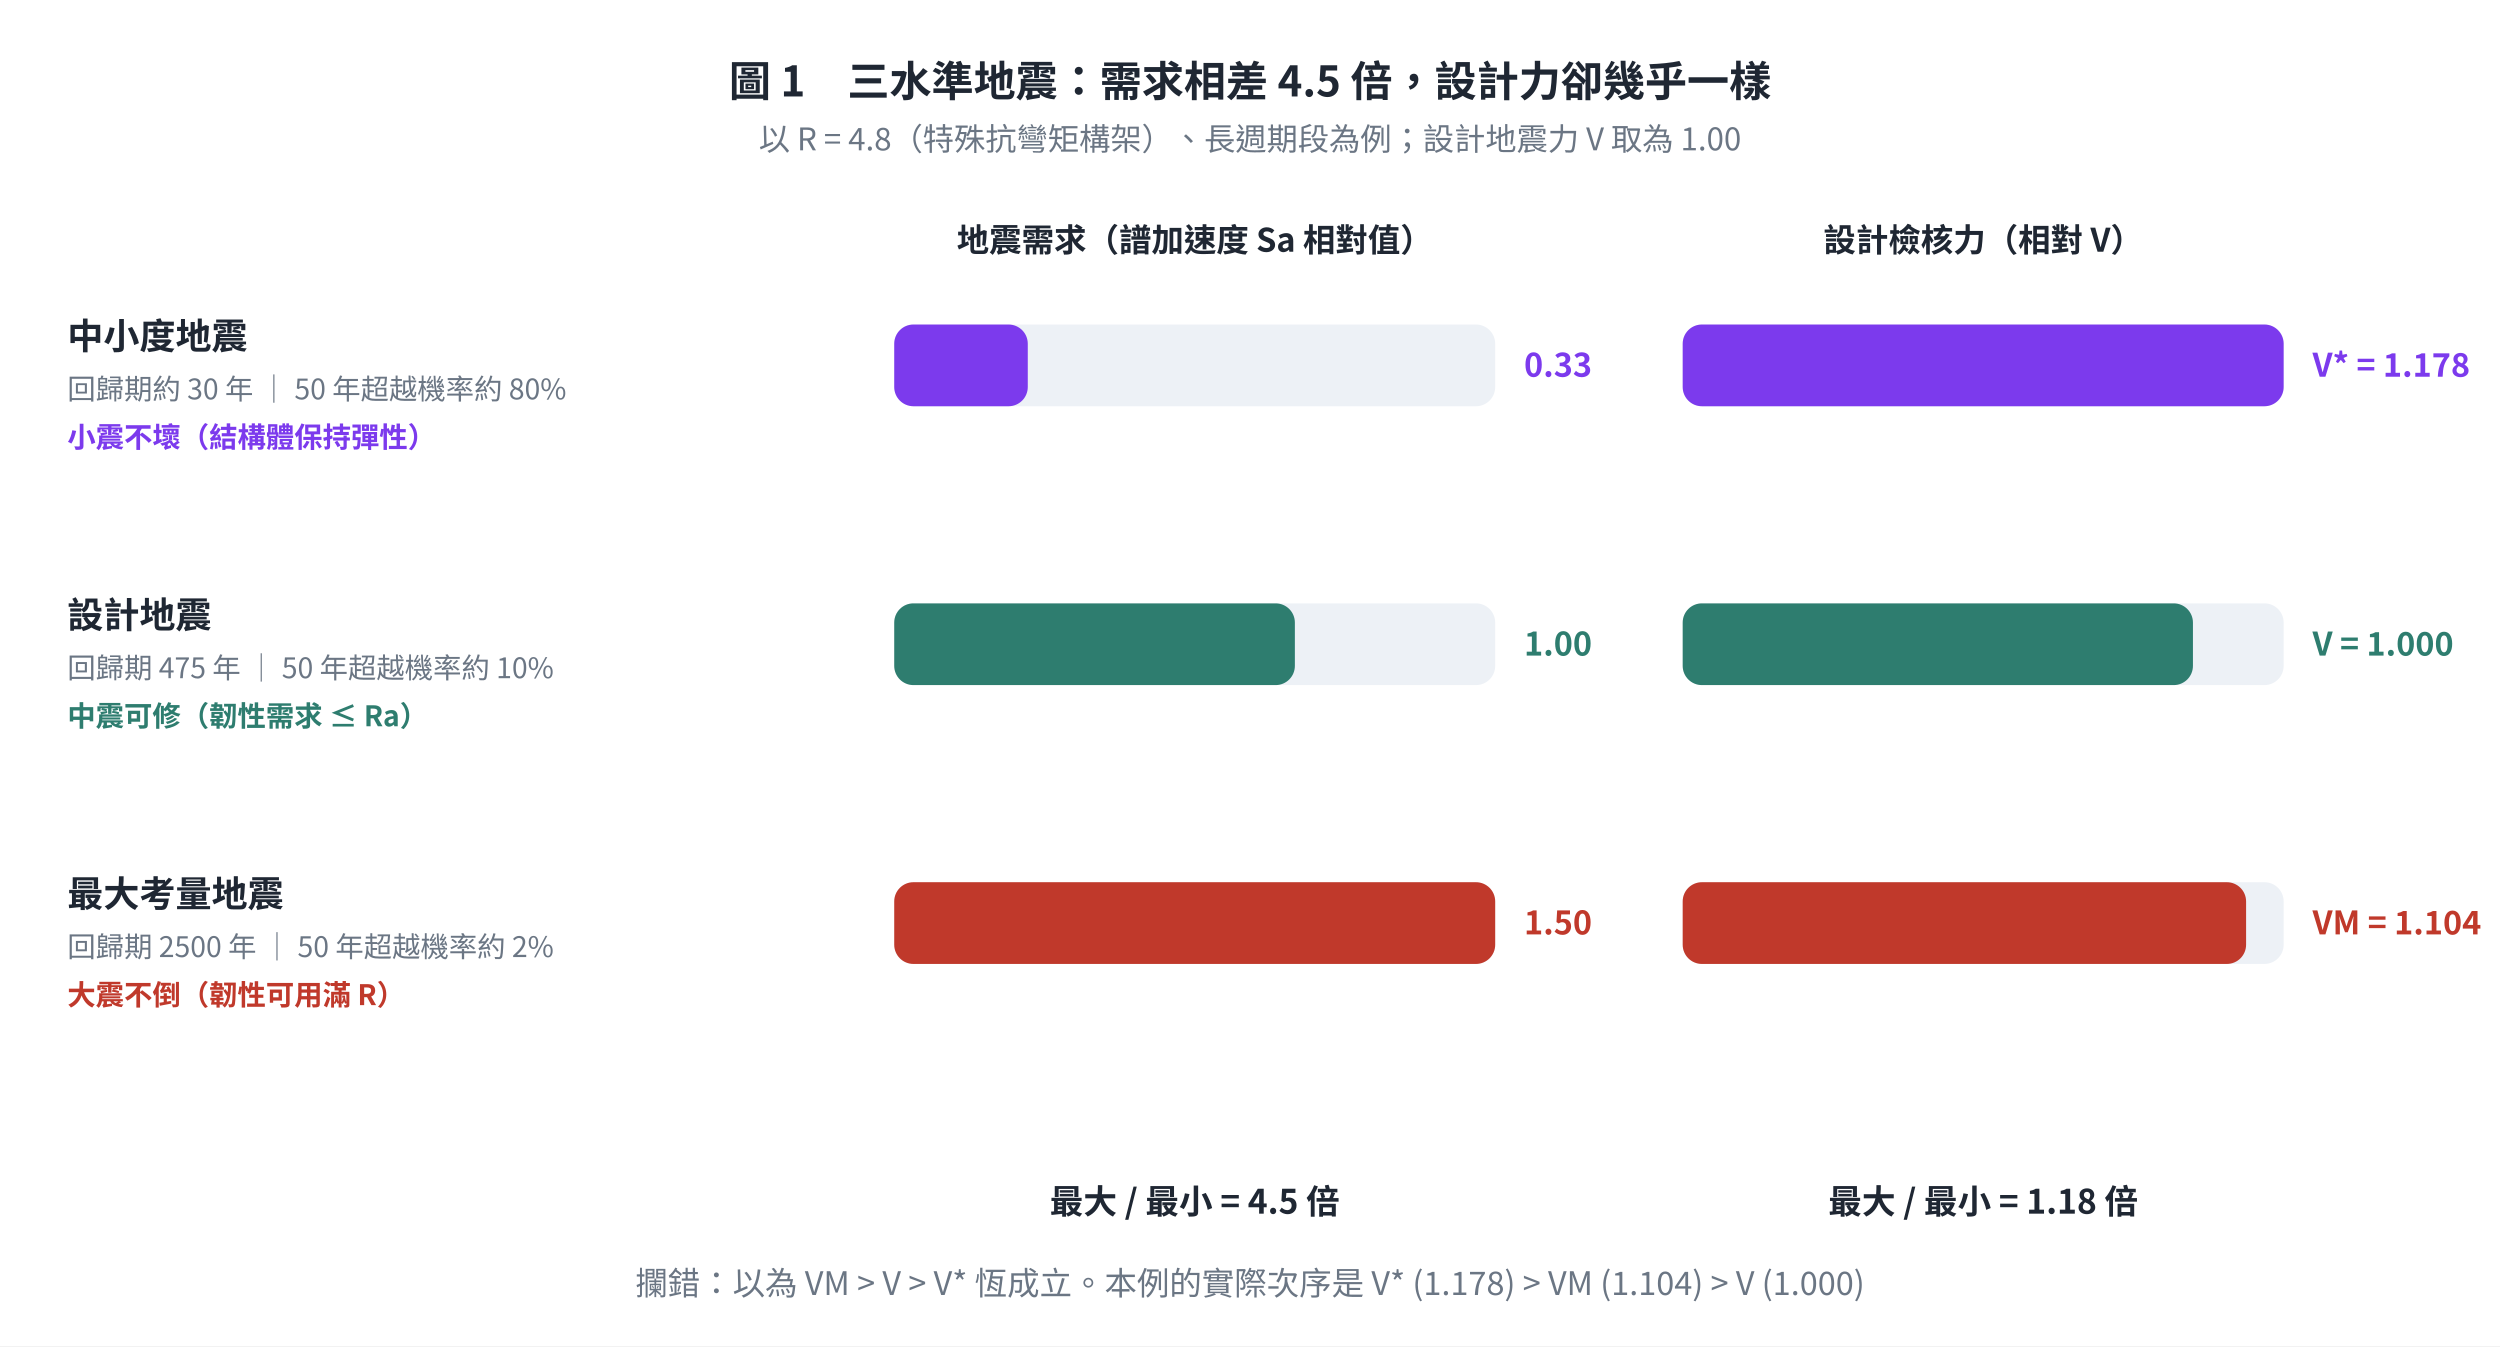
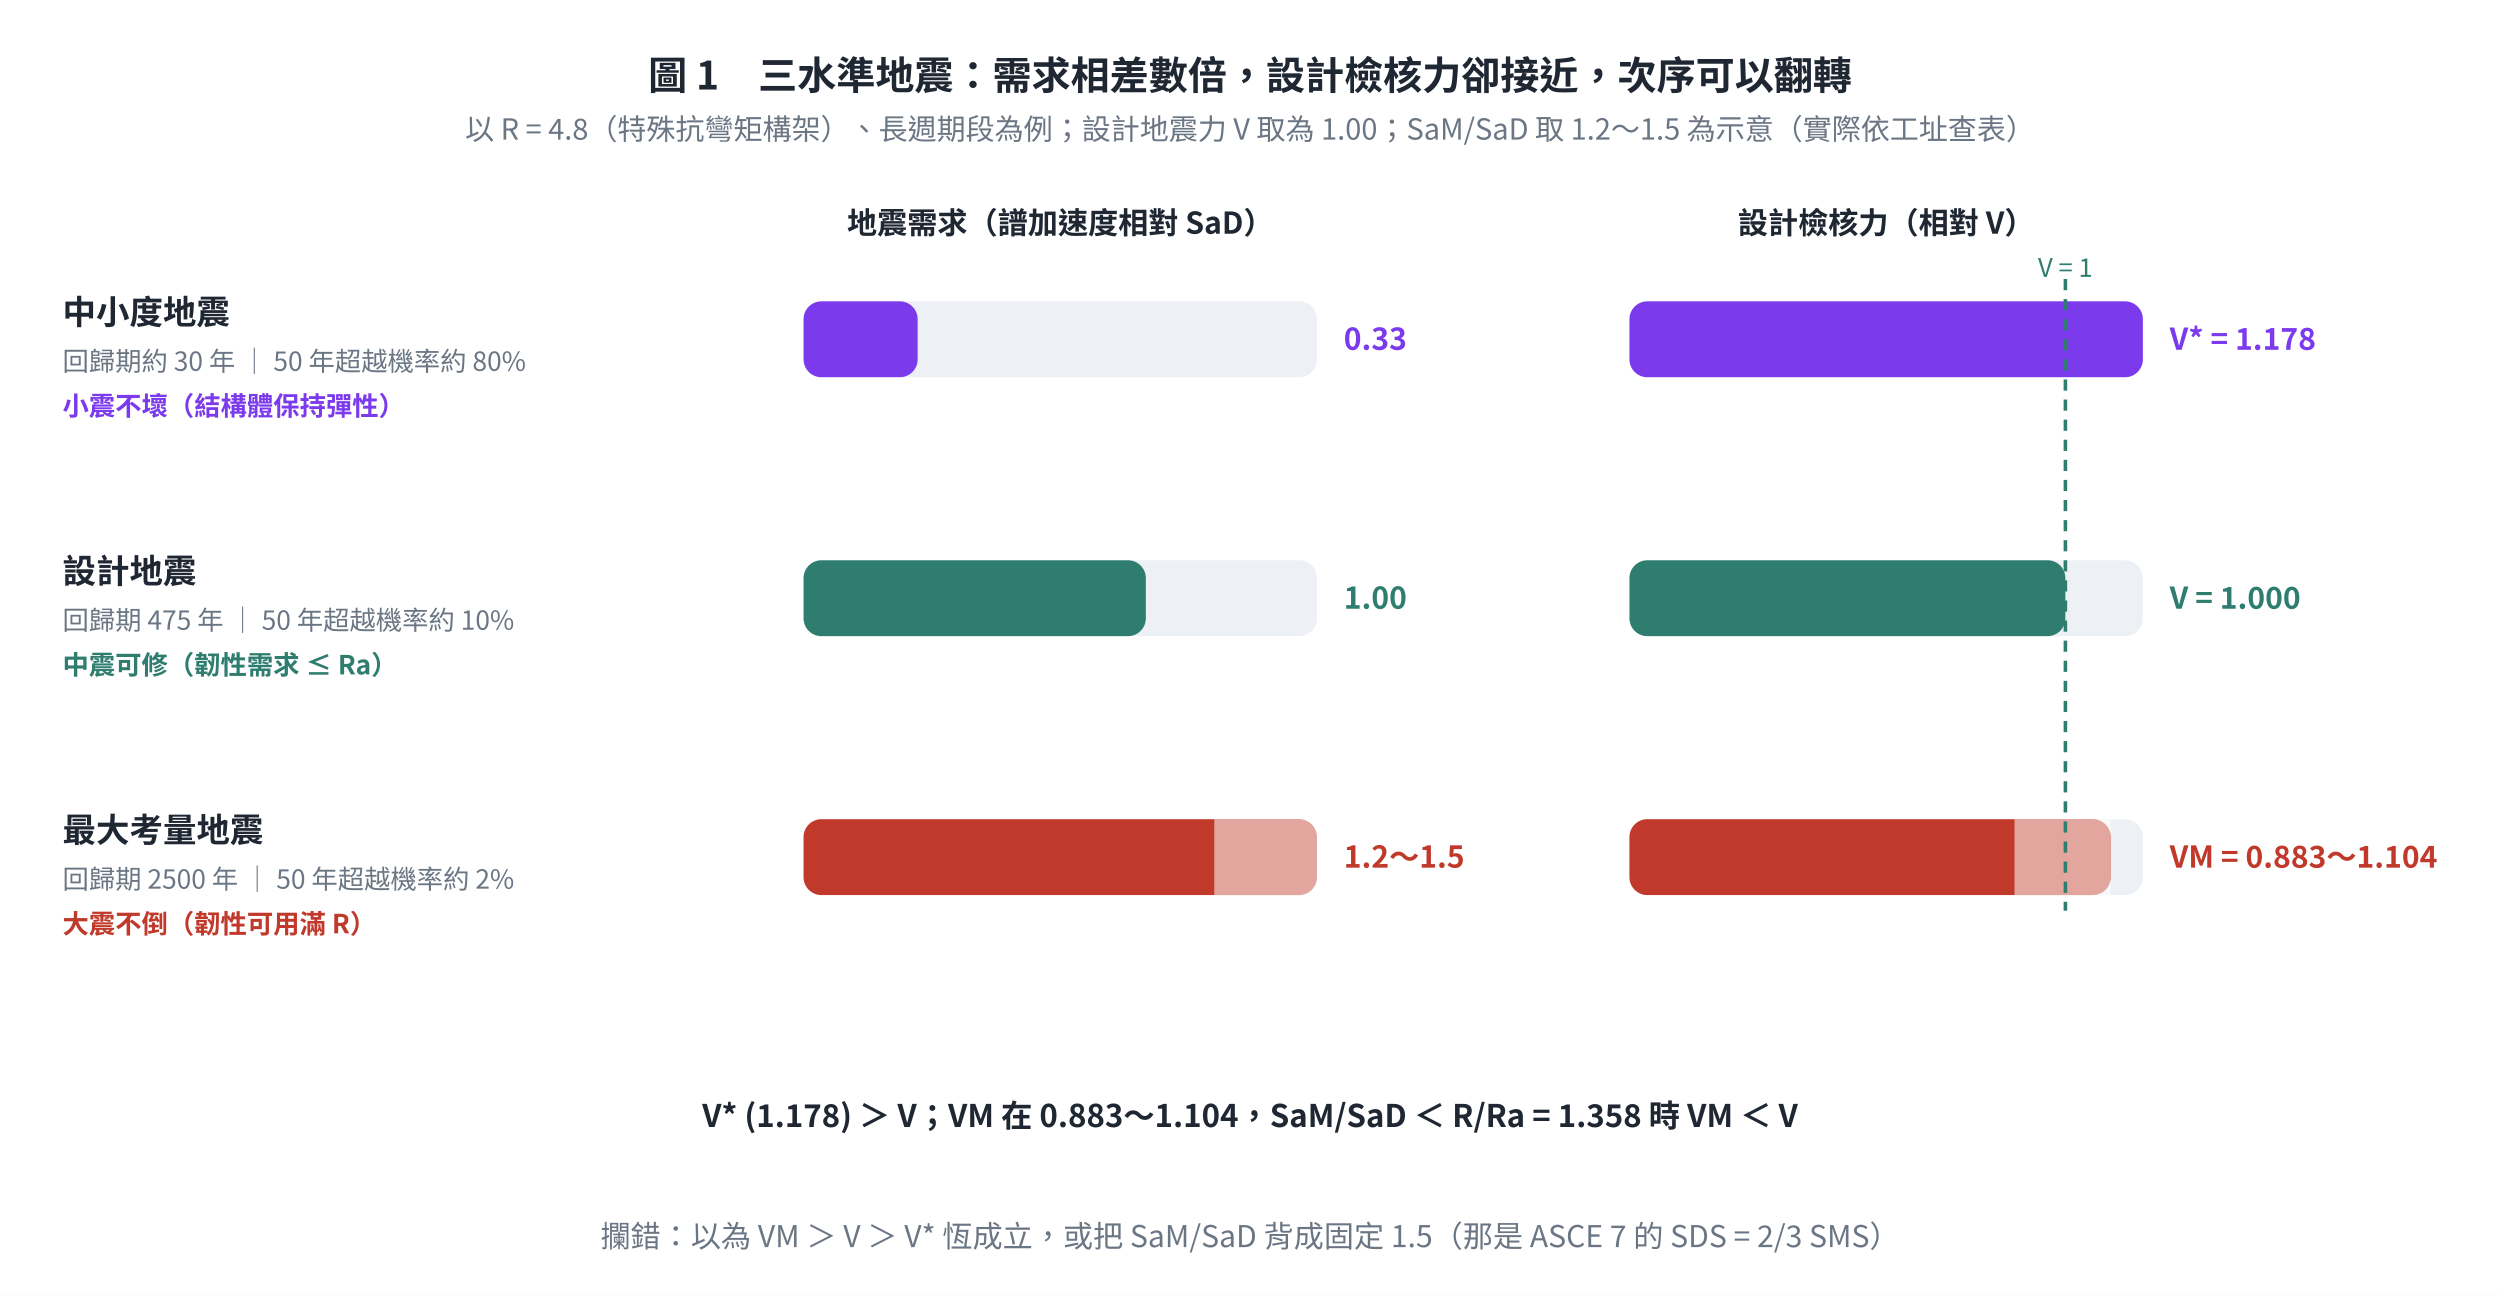
- <svg xmlns="http://www.w3.org/2000/svg" width="1040" height="560" viewBox="0 0 1040 560">
-   <rect width="1040" height="560" fill="#FFFFFF" />
-   <text x="520.00" y="34.00" font-family="'Noto Sans CJK TC','Noto Sans TC','Microsoft JhengHei','PingFang TC','Heiti TC',sans-serif" font-size="17.5" fill="#1F2733" text-anchor="middle" dominant-baseline="middle" font-weight="700">圖 1　三水準地震：需求相差 4.5 倍，設計力卻幾乎一樣</text>
-   <text x="520.00" y="58.00" font-family="'Noto Sans CJK TC','Noto Sans TC','Microsoft JhengHei','PingFang TC','Heiti TC',sans-serif" font-size="13" fill="#6B7684" text-anchor="middle" dominant-baseline="middle" font-weight="400">以 R = 4.8（特殊抗彎矩構架）、長週期段為例；設計地震力 V 取為 1.00</text>
-   <text x="497.00" y="100.00" font-family="'Noto Sans CJK TC','Noto Sans TC','Microsoft JhengHei','PingFang TC','Heiti TC',sans-serif" font-size="13.5" fill="#1F2733" text-anchor="middle" dominant-baseline="middle" font-weight="700">地震需求（譜加速度 Sa 相對值）</text>
-   <text x="825.00" y="100.00" font-family="'Noto Sans CJK TC','Noto Sans TC','Microsoft JhengHei','PingFang TC','Heiti TC',sans-serif" font-size="13.5" fill="#1F2733" text-anchor="middle" dominant-baseline="middle" font-weight="700">設計檢核力（相對 V）</text>
+ <svg xmlns="http://www.w3.org/2000/svg" width="1120" height="580" viewBox="0 0 1120 580">
+   <rect width="1120" height="580" fill="#FFFFFF" />
+   <text x="560.00" y="34.00" font-family="'Noto Sans CJK TC','Noto Sans TC','Microsoft JhengHei','PingFang TC','Heiti TC',sans-serif" font-size="17.5" fill="#1F2733" text-anchor="middle" dominant-baseline="middle" font-weight="700">圖 1　三水準地震：需求相差數倍，設計檢核力卻接近，次序可以翻轉</text>
+   <text x="560.00" y="58.00" font-family="'Noto Sans CJK TC','Noto Sans TC','Microsoft JhengHei','PingFang TC','Heiti TC',sans-serif" font-size="13" fill="#6B7684" text-anchor="middle" dominant-baseline="middle" font-weight="400">以 R = 4.8（特殊抗彎矩構架）、長週期段為例；設計地震力 V 取為 1.00；SaM/SaD 取 1.2～1.5 為示意（實際依工址查表）</text>
+   <text x="475.00" y="100.00" font-family="'Noto Sans CJK TC','Noto Sans TC','Microsoft JhengHei','PingFang TC','Heiti TC',sans-serif" font-size="13.5" fill="#1F2733" text-anchor="middle" dominant-baseline="middle" font-weight="700">地震需求（譜加速度相對 SaD）</text>
+   <text x="845.00" y="100.00" font-family="'Noto Sans CJK TC','Noto Sans TC','Microsoft JhengHei','PingFang TC','Heiti TC',sans-serif" font-size="13.5" fill="#1F2733" text-anchor="middle" dominant-baseline="middle" font-weight="700">設計檢核力（相對 V）</text>
  <text x="28.00" y="140.00" font-family="'Noto Sans CJK TC','Noto Sans TC','Microsoft JhengHei','PingFang TC','Heiti TC',sans-serif" font-size="15" fill="#1F2733" text-anchor="start" dominant-baseline="middle" font-weight="700">中小度地震</text>
  <text x="28.00" y="162.00" font-family="'Noto Sans CJK TC','Noto Sans TC','Microsoft JhengHei','PingFang TC','Heiti TC',sans-serif" font-size="11.8" fill="#6B7684" text-anchor="start" dominant-baseline="middle" font-weight="400">回歸期約 30 年 ｜ 50 年超越機率約 80%</text>
  <text x="28.00" y="182.00" font-family="'Noto Sans CJK TC','Noto Sans TC','Microsoft JhengHei','PingFang TC','Heiti TC',sans-serif" font-size="11.8" fill="#7C3AED" text-anchor="start" dominant-baseline="middle" font-weight="700">小震不壞（結構體保持彈性）</text>
-   <rect x="372" y="135" width="250" height="34" rx="8" fill="#EDF1F6" stroke="none" stroke-width="1" />
-   <rect x="372" y="135" width="55.556" height="34" rx="8" fill="#7C3AED" stroke="none" stroke-width="1" />
-   <text x="634.00" y="152.00" font-family="'Noto Sans CJK TC','Noto Sans TC','Microsoft JhengHei','PingFang TC','Heiti TC',sans-serif" font-size="13.5" fill="#7C3AED" text-anchor="start" dominant-baseline="middle" font-weight="700">0.33</text>
-   <rect x="700" y="135" width="250" height="34" rx="8" fill="#EDF1F6" stroke="none" stroke-width="1" />
-   <rect x="700" y="135" width="250.0" height="34" rx="8" fill="#7C3AED" stroke="none" stroke-width="1" />
-   <text x="962.00" y="152.00" font-family="'Noto Sans CJK TC','Noto Sans TC','Microsoft JhengHei','PingFang TC','Heiti TC',sans-serif" font-size="13.5" fill="#7C3AED" text-anchor="start" dominant-baseline="middle" font-weight="700">V* = 1.178</text>
+   <rect x="360" y="135" width="230" height="34" rx="8" fill="#EDF1F6" stroke="none" stroke-width="1" />
+   <rect x="360" y="135" width="51.111" height="34" rx="8" fill="#7C3AED" stroke="none" stroke-width="1" />
+   <text x="602.00" y="152.00" font-family="'Noto Sans CJK TC','Noto Sans TC','Microsoft JhengHei','PingFang TC','Heiti TC',sans-serif" font-size="13.5" fill="#7C3AED" text-anchor="start" dominant-baseline="middle" font-weight="700">0.33</text>
+   <rect x="730" y="135" width="230" height="34" rx="8" fill="#EDF1F6" stroke="none" stroke-width="1" />
+   <rect x="730" y="135" width="230" height="34" rx="8" fill="#7C3AED" stroke="none" stroke-width="1" />
+   <text x="972.00" y="152.00" font-family="'Noto Sans CJK TC','Noto Sans TC','Microsoft JhengHei','PingFang TC','Heiti TC',sans-serif" font-size="13.5" fill="#7C3AED" text-anchor="start" dominant-baseline="middle" font-weight="700">V* = 1.178</text>
  <text x="28.00" y="256.00" font-family="'Noto Sans CJK TC','Noto Sans TC','Microsoft JhengHei','PingFang TC','Heiti TC',sans-serif" font-size="15" fill="#1F2733" text-anchor="start" dominant-baseline="middle" font-weight="700">設計地震</text>
  <text x="28.00" y="278.00" font-family="'Noto Sans CJK TC','Noto Sans TC','Microsoft JhengHei','PingFang TC','Heiti TC',sans-serif" font-size="11.8" fill="#6B7684" text-anchor="start" dominant-baseline="middle" font-weight="400">回歸期 475 年 ｜ 50 年超越機率約 10%</text>
  <text x="28.00" y="298.00" font-family="'Noto Sans CJK TC','Noto Sans TC','Microsoft JhengHei','PingFang TC','Heiti TC',sans-serif" font-size="11.8" fill="#2E7D6F" text-anchor="start" dominant-baseline="middle" font-weight="700">中震可修（韌性需求 ≤ Ra）</text>
-   <rect x="372" y="251" width="250" height="34" rx="8" fill="#EDF1F6" stroke="none" stroke-width="1" />
-   <rect x="372" y="251" width="166.667" height="34" rx="8" fill="#2E7D6F" stroke="none" stroke-width="1" />
-   <text x="634.00" y="268.00" font-family="'Noto Sans CJK TC','Noto Sans TC','Microsoft JhengHei','PingFang TC','Heiti TC',sans-serif" font-size="13.5" fill="#2E7D6F" text-anchor="start" dominant-baseline="middle" font-weight="700">1.00</text>
-   <rect x="700" y="251" width="250" height="34" rx="8" fill="#EDF1F6" stroke="none" stroke-width="1" />
-   <rect x="700" y="251" width="212.264" height="34" rx="8" fill="#2E7D6F" stroke="none" stroke-width="1" />
-   <text x="962.00" y="268.00" font-family="'Noto Sans CJK TC','Noto Sans TC','Microsoft JhengHei','PingFang TC','Heiti TC',sans-serif" font-size="13.5" fill="#2E7D6F" text-anchor="start" dominant-baseline="middle" font-weight="700">V = 1.000</text>
+   <rect x="360" y="251" width="230" height="34" rx="8" fill="#EDF1F6" stroke="none" stroke-width="1" />
+   <rect x="360" y="251" width="153.333" height="34" rx="8" fill="#2E7D6F" stroke="none" stroke-width="1" />
+   <text x="602.00" y="268.00" font-family="'Noto Sans CJK TC','Noto Sans TC','Microsoft JhengHei','PingFang TC','Heiti TC',sans-serif" font-size="13.5" fill="#2E7D6F" text-anchor="start" dominant-baseline="middle" font-weight="700">1.00</text>
+   <rect x="730" y="251" width="230" height="34" rx="8" fill="#EDF1F6" stroke="none" stroke-width="1" />
+   <rect x="730" y="251" width="195.283" height="34" rx="8" fill="#2E7D6F" stroke="none" stroke-width="1" />
+   <text x="972.00" y="268.00" font-family="'Noto Sans CJK TC','Noto Sans TC','Microsoft JhengHei','PingFang TC','Heiti TC',sans-serif" font-size="13.5" fill="#2E7D6F" text-anchor="start" dominant-baseline="middle" font-weight="700">V = 1.000</text>
  <text x="28.00" y="372.00" font-family="'Noto Sans CJK TC','Noto Sans TC','Microsoft JhengHei','PingFang TC','Heiti TC',sans-serif" font-size="15" fill="#1F2733" text-anchor="start" dominant-baseline="middle" font-weight="700">最大考量地震</text>
  <text x="28.00" y="394.00" font-family="'Noto Sans CJK TC','Noto Sans TC','Microsoft JhengHei','PingFang TC','Heiti TC',sans-serif" font-size="11.8" fill="#6B7684" text-anchor="start" dominant-baseline="middle" font-weight="400">回歸期 2500 年 ｜ 50 年超越機率約 2%</text>
  <text x="28.00" y="414.00" font-family="'Noto Sans CJK TC','Noto Sans TC','Microsoft JhengHei','PingFang TC','Heiti TC',sans-serif" font-size="11.8" fill="#C0392B" text-anchor="start" dominant-baseline="middle" font-weight="700">大震不倒（韌性可用滿 R）</text>
-   <rect x="372" y="367" width="250" height="34" rx="8" fill="#EDF1F6" stroke="none" stroke-width="1" />
-   <rect x="372" y="367" width="250.0" height="34" rx="8" fill="#C0392B" stroke="none" stroke-width="1" />
-   <text x="634.00" y="384.00" font-family="'Noto Sans CJK TC','Noto Sans TC','Microsoft JhengHei','PingFang TC','Heiti TC',sans-serif" font-size="13.5" fill="#C0392B" text-anchor="start" dominant-baseline="middle" font-weight="700">1.50</text>
-   <rect x="700" y="367" width="250" height="34" rx="8" fill="#EDF1F6" stroke="none" stroke-width="1" />
-   <rect x="700" y="367" width="234.375" height="34" rx="8" fill="#C0392B" stroke="none" stroke-width="1" />
-   <text x="962.00" y="384.00" font-family="'Noto Sans CJK TC','Noto Sans TC','Microsoft JhengHei','PingFang TC','Heiti TC',sans-serif" font-size="13.5" fill="#C0392B" text-anchor="start" dominant-baseline="middle" font-weight="700">VM = 1.104</text>
-   <text x="497.00" y="500.00" font-family="'Noto Sans CJK TC','Noto Sans TC','Microsoft JhengHei','PingFang TC','Heiti TC',sans-serif" font-size="14" fill="#1F2733" text-anchor="middle" dominant-baseline="middle" font-weight="700">最大 / 最小 = 4.5 倍</text>
-   <text x="825.00" y="500.00" font-family="'Noto Sans CJK TC','Noto Sans TC','Microsoft JhengHei','PingFang TC','Heiti TC',sans-serif" font-size="14" fill="#1F2733" text-anchor="middle" dominant-baseline="middle" font-weight="700">最大 / 最小 = 1.18 倍</text>
-   <text x="520.00" y="534.00" font-family="'Noto Sans CJK TC','Noto Sans TC','Microsoft JhengHei','PingFang TC','Heiti TC',sans-serif" font-size="13.5" fill="#6B7684" text-anchor="middle" dominant-baseline="middle" font-weight="400">攔錯：以為 VM &gt; V &gt; V* 恆成立。本例的實際次序是 V* (1.178) &gt; VM (1.104) &gt; V (1.000)</text>
+   <rect x="360" y="367" width="230" height="34" rx="8" fill="#EDF1F6" stroke="none" stroke-width="1" />
+   <rect x="360" y="367" width="230.0" height="34" rx="8" fill="#C0392B" stroke="none" stroke-width="1" />
+   <rect x="544.0" y="367" width="46.0" height="34" fill="#FFFFFF" opacity="0.55" />
+   <text x="602.00" y="384.00" font-family="'Noto Sans CJK TC','Noto Sans TC','Microsoft JhengHei','PingFang TC','Heiti TC',sans-serif" font-size="13.5" fill="#C0392B" text-anchor="start" dominant-baseline="middle" font-weight="700">1.2～1.5</text>
+   <rect x="730" y="367" width="230" height="34" rx="8" fill="#EDF1F6" stroke="none" stroke-width="1" />
+   <rect x="730" y="367" width="215.625" height="34" rx="8" fill="#C0392B" stroke="none" stroke-width="1" />
+   <rect x="902.5" y="367" width="43.1" height="34" fill="#FFFFFF" opacity="0.55" />
+   <text x="972.00" y="384.00" font-family="'Noto Sans CJK TC','Noto Sans TC','Microsoft JhengHei','PingFang TC','Heiti TC',sans-serif" font-size="13.5" fill="#C0392B" text-anchor="start" dominant-baseline="middle" font-weight="700">VM = 0.883～1.104</text>
+   <line x1="925.3" y1="125" x2="925.3" y2="408" stroke="#2E7D6F" stroke-width="1.6" stroke-dasharray="5 4" />
+   <text x="925.28" y="120.00" font-family="'Noto Sans CJK TC','Noto Sans TC','Microsoft JhengHei','PingFang TC','Heiti TC',sans-serif" font-size="11.5" fill="#2E7D6F" text-anchor="middle" dominant-baseline="middle" font-weight="400">V = 1</text>
+   <text x="560.00" y="500.00" font-family="'Noto Sans CJK TC','Noto Sans TC','Microsoft JhengHei','PingFang TC','Heiti TC',sans-serif" font-size="14" fill="#1F2733" text-anchor="middle" dominant-baseline="middle" font-weight="700">V* (1.178) ＞ V；VM 在 0.883～1.104，SaM/SaD ＜ R/Ra = 1.358 時 VM ＜ V</text>
+   <text x="560.00" y="554.00" font-family="'Noto Sans CJK TC','Noto Sans TC','Microsoft JhengHei','PingFang TC','Heiti TC',sans-serif" font-size="13.5" fill="#6B7684" text-anchor="middle" dominant-baseline="middle" font-weight="400">攔錯：以為 VM ＞ V ＞ V* 恆成立，或把 SaM/SaD 背成固定 1.5（那是 ASCE 7 的 SDS = 2/3 SMS）</text>
</svg>
